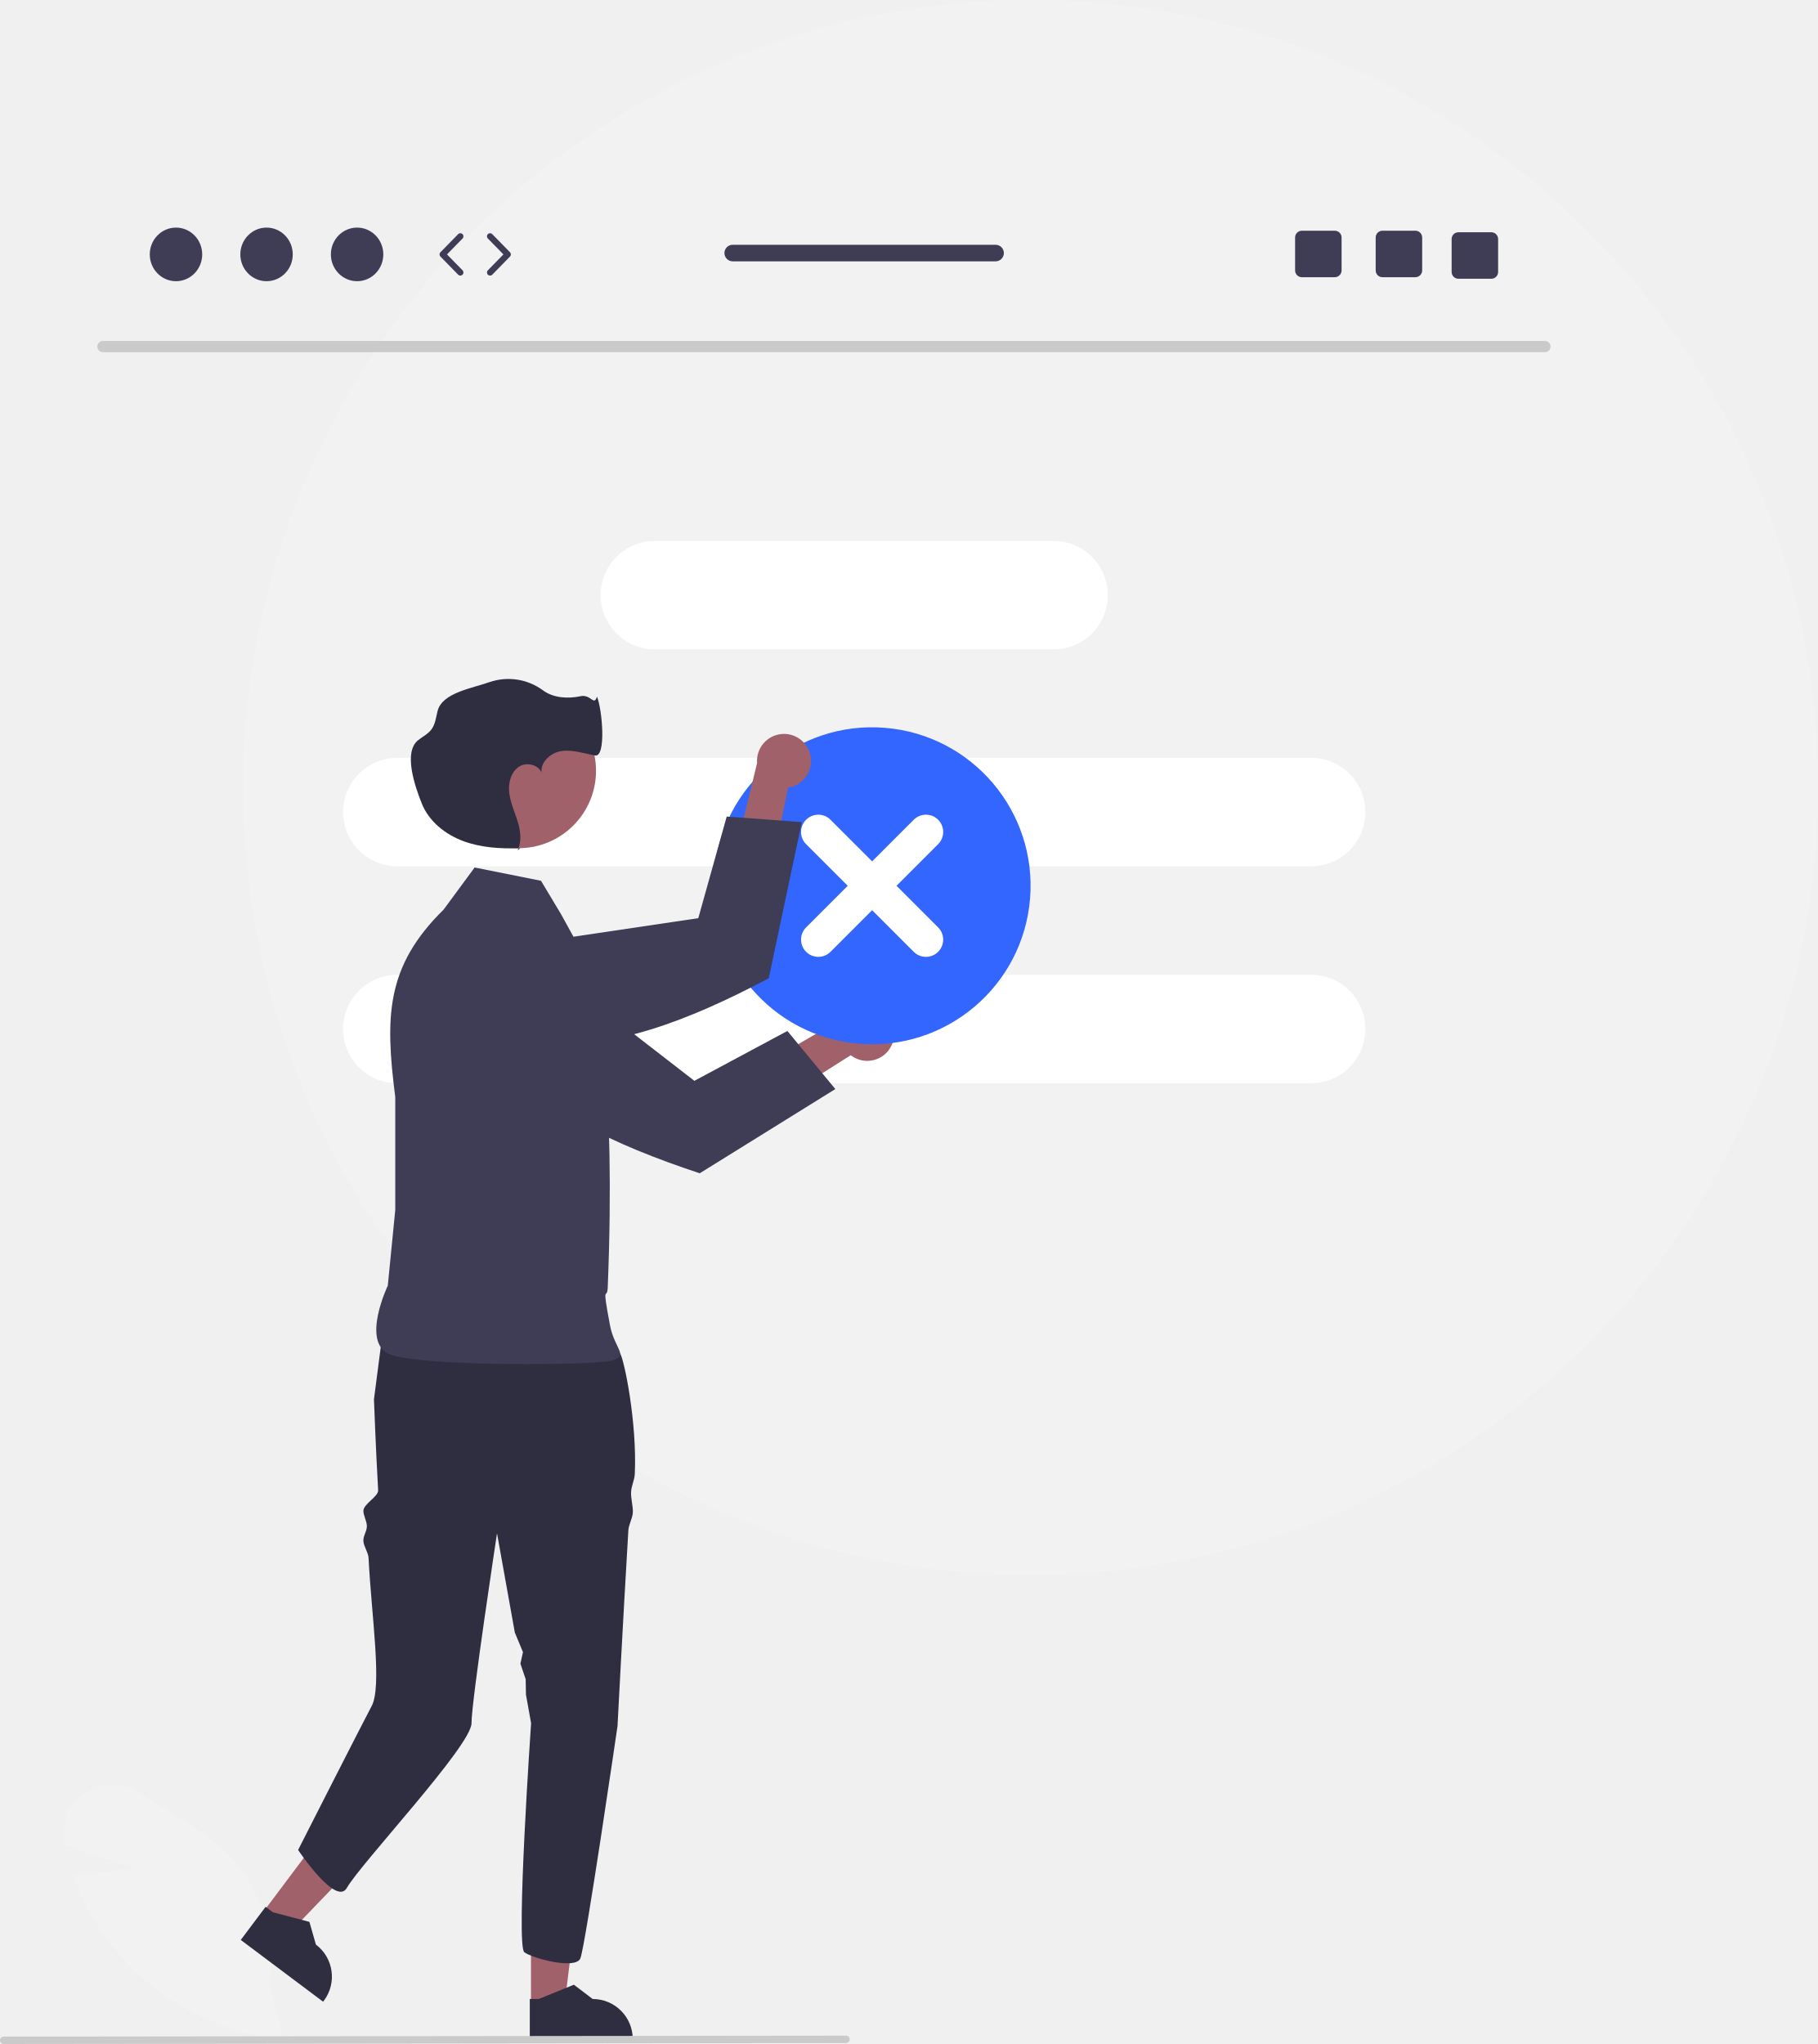
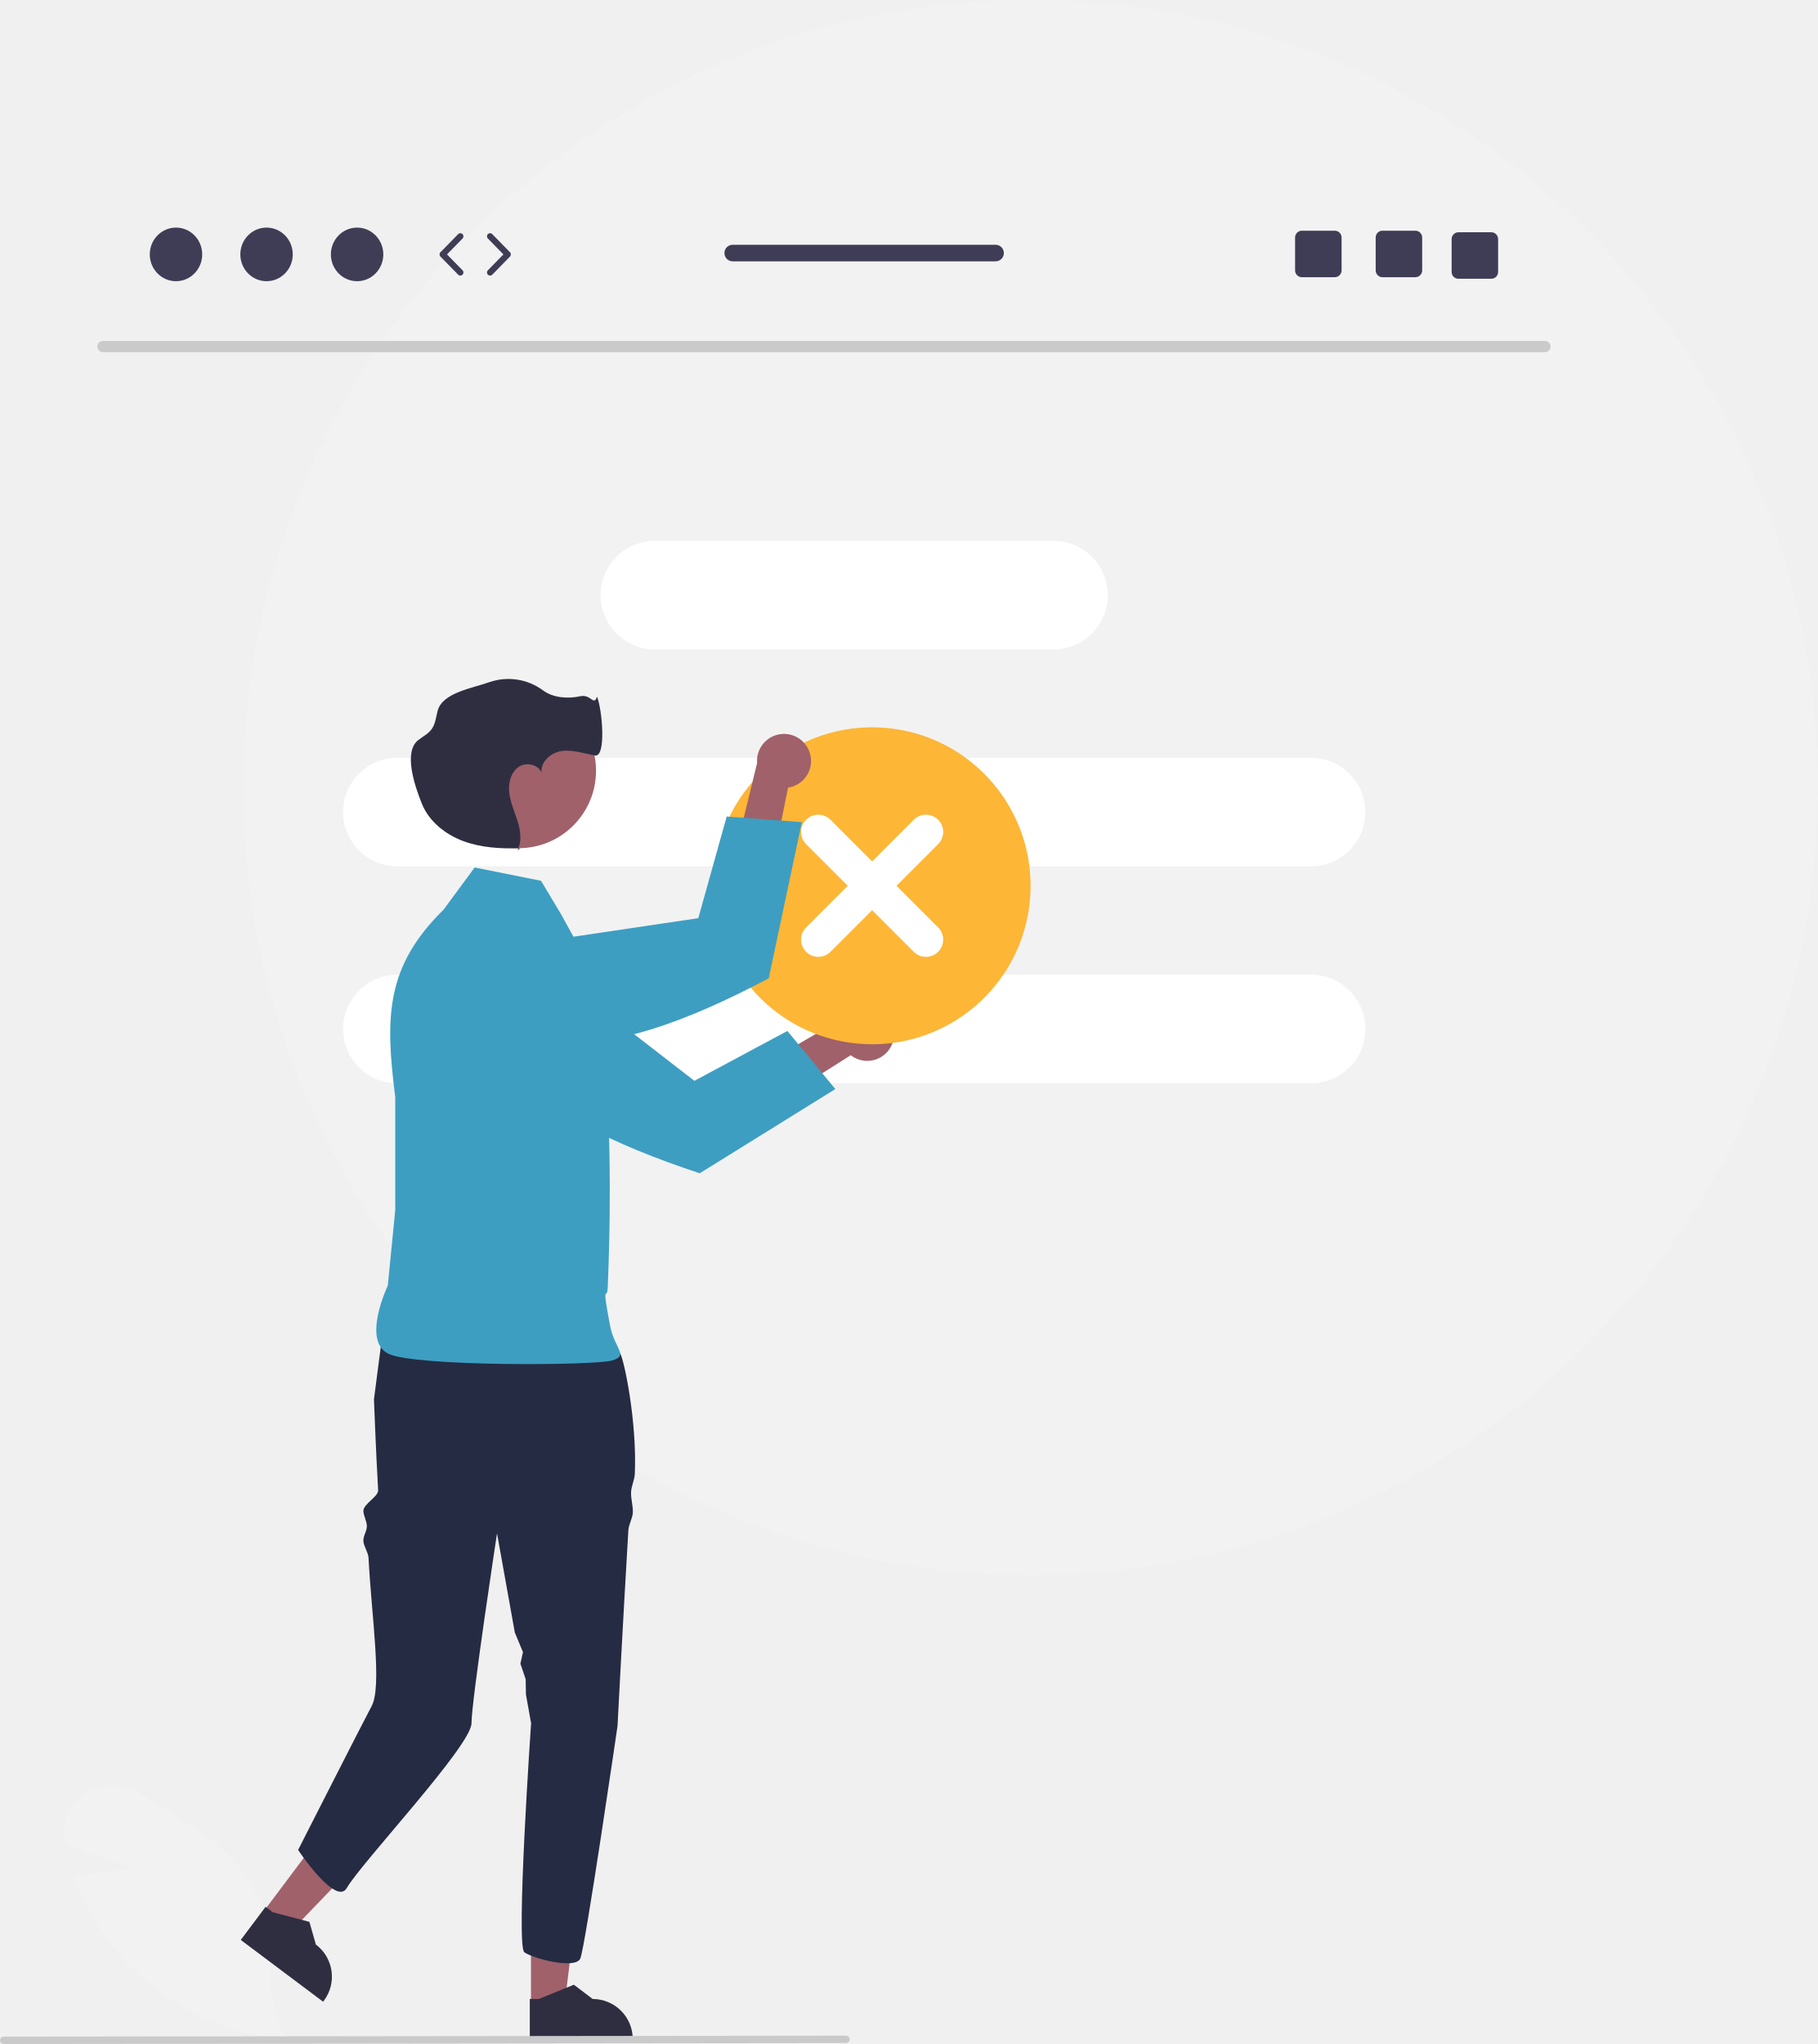
<svg xmlns="http://www.w3.org/2000/svg" width="586.479" height="659.298" viewBox="0 0 586.479 659.298">
  <circle cx="332.479" cy="254" r="254" fill="#f2f2f2" />
  <path d="M498.464,113.588H33.171c-.998-.021-1.789-.847-1.768-1.845,.021-.968,.8-1.747,1.768-1.768H498.464c.998,.021,1.789,.847,1.768,1.845-.021,.968-.8,1.747-1.768,1.768Z" fill="#cacaca" />
  <rect x="193.774" y="174.473" width="163.611" height="34.986" rx="17.493" ry="17.493" fill="#fff" />
  <path d="M128.175,244.445H422.985c9.661,0,17.493,7.832,17.493,17.493h0c0,9.661-7.832,17.493-17.493,17.493H128.175c-9.661,0-17.493-7.832-17.493-17.493h0c0-9.661,7.832-17.493,17.493-17.493Z" fill="#fff" />
  <path d="M128.175,314.418H422.985c9.661,0,17.493,7.832,17.493,17.493h0c0,9.661-7.832,17.493-17.493,17.493H128.175c-9.661,0-17.493-7.832-17.493-17.493h0c0-9.661,7.832-17.493,17.493-17.493Z" fill="#fff" />
  <path d="M91.641,657.759l-.694-.068c-23.541-2.429-44.821-15.089-58.188-34.618-3.661-5.442-6.623-11.323-8.815-17.504l-.211-.59,.624-.05c7.447-.599,15.097-1.863,18.496-2.464l-21.915-7.425-.136-.65c-1.299-6.104,1.246-12.385,6.428-15.862,5.196-3.644,12.087-3.761,17.404-.294,2.386,1.524,4.882,3.033,7.295,4.494,8.293,5.016,16.869,10.203,23.298,17.301,9.75,10.978,14.023,25.77,11.63,40.256l4.783,17.476Z" fill="#f2f2f2" />
  <polygon points="171.3 646.861 182.1 646.86 187.239 605.198 171.297 605.199 171.3 646.861" fill="#a0616a" />
  <path d="M170.919,658.128l33.214-.001v-.42c-0-7.14-5.788-12.927-12.928-12.928h-.001l-6.067-4.603-11.32,4.603-2.899,0,.001,13.348Z" fill="#2f2e41" />
  <polygon points="84.741 616.945 93.38 623.426 122.493 593.185 109.741 583.619 84.741 616.945" fill="#a0616a" />
  <path d="M77.674,625.73l26.569,19.932,.252-.336c4.284-5.711,3.128-13.814-2.583-18.099l-.001-0-2.091-7.323-11.817-3.111-2.319-1.74-8.01,10.678Z" fill="#2f2e41" />
-   <path d="M120.645,451.353s.596,16.264,1.348,29.307c.123,2.139-4.888,4.463-4.758,6.79,.086,1.544,1.028,3.045,1.116,4.655,.092,1.699-1.208,3.203-1.116,4.96,.091,1.717,1.574,3.685,1.664,5.442,.963,18.909,4.455,41.546,.958,47.874-1.723,3.119-23.685,46.324-23.685,46.324,0,0,12.237,18.355,15.733,12.237,4.618-8.081,40.206-45.887,40.206-53.107,0-7.211,8.233-61.253,8.233-61.253l5.741,31.982,2.632,6.337-.827,3.72,1.701,5.02,.092,4.968,1.656,9.226s-4.982,71.882-2.176,73.883c2.814,2.01,16.441,5.62,18.049,2.01,1.6-3.61,12.011-75.019,12.011-75.019,0,0,1.678-32.724,3.496-63.141,.105-1.766,1.346-3.898,1.442-5.638,.114-2.019-.673-4.641-.568-6.599,.114-2.246,1.11-3.828,1.206-5.979,.743-16.616-3.428-36.849-4.756-38.842-4.012-6.013-7.622-10.821-7.622-10.821,0,0-54.036-17.754-68.475,.286l-3.302,25.376Z" fill="#2f2e41" />
-   <path d="M174.538,284.104l-21.421-4.284-9.996,13.567h0c-18.653,18.341-18.934,34.528-15.604,60.474v36.416l-2.41,24.412s-8.532,17.845,.268,22,66.599,3.801,72.117,2.142,.735-3.695-.714-11.425c-2.722-14.519-.901-7.516-.714-12.138,2.686-66.314-3.57-93.538-4.205-100.694l-10.894-19.759-6.426-10.71Z" fill="#3f3d56" />
+   <path d="M120.645,451.353s.596,16.264,1.348,29.307c.123,2.139-4.888,4.463-4.758,6.79,.086,1.544,1.028,3.045,1.116,4.655,.092,1.699-1.208,3.203-1.116,4.96,.091,1.717,1.574,3.685,1.664,5.442,.963,18.909,4.455,41.546,.958,47.874-1.723,3.119-23.685,46.324-23.685,46.324,0,0,12.237,18.355,15.733,12.237,4.618-8.081,40.206-45.887,40.206-53.107,0-7.211,8.233-61.253,8.233-61.253l5.741,31.982,2.632,6.337-.827,3.72,1.701,5.02,.092,4.968,1.656,9.226s-4.982,71.882-2.176,73.883c2.814,2.01,16.441,5.62,18.049,2.01,1.6-3.61,12.011-75.019,12.011-75.019,0,0,1.678-32.724,3.496-63.141,.105-1.766,1.346-3.898,1.442-5.638,.114-2.019-.673-4.641-.568-6.599,.114-2.246,1.11-3.828,1.206-5.979,.743-16.616-3.428-36.849-4.756-38.842-4.012-6.013-7.622-10.821-7.622-10.821,0,0-54.036-17.754-68.475,.286l-3.302,25.376Z" fill="#2f2e41" style="&#10;    fill: #252B42;&#10;" />
+   <path d="M174.538,284.104l-21.421-4.284-9.996,13.567h0c-18.653,18.341-18.934,34.528-15.604,60.474v36.416l-2.41,24.412s-8.532,17.845,.268,22,66.599,3.801,72.117,2.142,.735-3.695-.714-11.425c-2.722-14.519-.901-7.516-.714-12.138,2.686-66.314-3.57-93.538-4.205-100.694l-10.894-19.759-6.426-10.71Z" fill="#3f3d56" style="&#10;    fill: #3D9EC2;&#10;" />
  <path d="M287.439,337.571c-2.232,4.23-7.471,5.849-11.701,3.617-.451-.238-.88-.515-1.282-.829l-46.26,29.373,.133-15.992,44.938-26.078c3.201-3.589,8.705-3.903,12.294-.702,3.003,2.678,3.78,7.066,1.878,10.612Z" fill="#a0616a" />
-   <path d="M157.625,302.624l-5.267-.558c-4.866-.505-9.641,1.579-12.579,5.491-1.125,1.483-1.934,3.183-2.375,4.992l-.003,.014c-1.321,5.445,.751,11.152,5.258,14.481l18.19,13.411c12.765,17.249,36.757,28.693,64.898,37.99l43.743-27.167-15.472-18.738-30.003,16.08-44.598-34.524-.026-.021-16.974-10.936-4.792-.515Z" fill="#3f3d56" />
+   <path d="M157.625,302.624l-5.267-.558c-4.866-.505-9.641,1.579-12.579,5.491-1.125,1.483-1.934,3.183-2.375,4.992l-.003,.014c-1.321,5.445,.751,11.152,5.258,14.481l18.19,13.411c12.765,17.249,36.757,28.693,64.898,37.99l43.743-27.167-15.472-18.738-30.003,16.08-44.598-34.524-.026-.021-16.974-10.936-4.792-.515Z" fill="#3f3d56" style="&#10;    fill: #3D9EC2;&#10;" />
  <circle cx="167.3" cy="248.605" r="24.98" fill="#a0616a" />
  <path d="M167.877,273.59c-.201,.007-.403,.011-.605,.017-.086,.224-.179,.446-.287,.664l.892-.68Z" fill="#2f2e41" />
  <path d="M174.732,249.298c.039,.246,.099,.488,.179,.724-.033-.247-.093-.49-.179-.724Z" fill="#2f2e41" />
  <path d="M192.599,224.694c-1.028,3.193-1.946-.857-5.328-.129-4.069,.876-8.804,.575-12.136-1.919-4.965-3.643-11.399-4.623-17.223-2.625-5.702,2.017-15.253,3.439-16.739,9.302-.516,2.038-.722,4.249-1.973,5.938-1.094,1.477-2.822,2.319-4.266,3.455-4.877,3.837-1.15,14.74,1.159,20.5,2.308,5.761,7.604,9.957,13.425,12.107,5.633,2.08,11.746,2.447,17.755,2.283,1.045-2.711,.594-5.841-.269-8.651-.934-3.042-2.316-5.978-2.706-9.136s.466-6.745,3.114-8.51c2.434-1.622,6.395-.634,7.321,1.988-.54-3.278,2.781-6.451,6.205-7.009,3.677-.599,7.353,.728,11.019,1.389s2.365-14.773,.642-18.984Z" fill="#2f2e41" />
-   <circle cx="281.358" cy="285.711" r="51.12" transform="translate(-26.58509 542.5448) rotate(-85.26884)" fill="#3366ff" />
+   <circle cx="281.358" cy="285.711" r="51.12" transform="translate(-26.58509 542.5448) rotate(-85.26884)" fill="#3366ff" style="&#10;    fill: #FDB636;&#10;" />
  <path d="M294.787,264.411l-13.428,13.428-13.428-13.428c-2.174-2.174-5.698-2.174-7.872,0s-2.174,5.698,0,7.872l13.428,13.428-13.428,13.428c-2.172,2.176-2.168,5.7,.007,7.872,2.173,2.169,5.692,2.169,7.864-0l13.428-13.428,13.428,13.428c2.176,2.172,5.7,2.168,7.872-.007,2.169-2.173,2.169-5.691,0-7.864l-13.428-13.428,13.428-13.428c2.174-2.174,2.174-5.698,0-7.872s-5.698-2.174-7.872,0h0Z" fill="#fff" />
  <path d="M261.214,242.744c1.507,4.539-.952,9.441-5.491,10.948-.484,.161-.981,.278-1.486,.351l-10.831,53.717-11.448-11.168,12.293-50.482c-.374-4.794,3.21-8.984,8.005-9.358,4.012-.313,7.715,2.164,8.958,5.991Z" fill="#a0616a" />
-   <path d="M146.125,312.225l-4.049,3.414c-3.733,3.162-5.535,8.05-4.746,12.879,.291,1.839,.958,3.599,1.958,5.169l.008,.012c3.015,4.723,8.567,7.179,14.09,6.231l22.271-3.842c21.285,2.73,46.152-6.66,72.343-20.531l10.68-50.373-24.233-1.808-9.168,32.783-55.788,8.281-.033,.004-19.643,4.678-3.689,3.101Z" fill="#3f3d56" />
+   <path d="M146.125,312.225l-4.049,3.414c-3.733,3.162-5.535,8.05-4.746,12.879,.291,1.839,.958,3.599,1.958,5.169l.008,.012c3.015,4.723,8.567,7.179,14.09,6.231l22.271-3.842c21.285,2.73,46.152-6.66,72.343-20.531l10.68-50.373-24.233-1.808-9.168,32.783-55.788,8.281-.033,.004-19.643,4.678-3.689,3.101Z" fill="#3f3d56" style="&#10;    fill: #3D9EC2;&#10;" />
  <path d="M272.937,658.99l-271.75,.307c-.658-.002-1.189-.537-1.187-1.195,.002-.655,.532-1.185,1.187-1.187l271.75-.307c.658,.002,1.189,.537,1.187,1.195-.002,.655-.532,1.185-1.187,1.187Z" fill="#cacaca" />
  <g>
    <ellipse cx="56.777" cy="82.058" rx="8.457" ry="8.645" fill="#3f3d56" />
    <ellipse cx="85.991" cy="82.058" rx="8.457" ry="8.645" fill="#3f3d56" />
    <ellipse cx="115.204" cy="82.058" rx="8.457" ry="8.645" fill="#3f3d56" />
    <path d="M148.516,88.891c-.26,0-.519-.101-.715-.301l-5.706-5.833c-.38-.389-.38-1.01,0-1.398l5.706-5.833c.387-.395,1.021-.401,1.414-.016,.395,.386,.402,1.02,.016,1.414l-5.022,5.133,5.022,5.134c.386,.395,.379,1.028-.016,1.414-.194,.19-.447,.285-.699,.285Z" fill="#3f3d56" />
    <path d="M158.104,88.891c-.252,0-.505-.095-.699-.285-.395-.386-.402-1.019-.016-1.414l5.021-5.134-5.021-5.133c-.386-.395-.379-1.028,.016-1.414,.394-.387,1.028-.379,1.414,.016l5.706,5.833c.38,.389,.38,1.01,0,1.398l-5.706,5.833c-.196,.2-.455,.301-.715,.301Z" fill="#3f3d56" />
    <path d="M456.614,74.414h-10.61c-1.21,0-2.19,.98-2.19,2.19v10.62c0,1.21,.98,2.19,2.19,2.19h10.61c1.21,0,2.2-.98,2.2-2.19v-10.62c0-1.21-.99-2.19-2.2-2.19Z" fill="#3f3d56" />
    <path d="M430.614,74.414h-10.61c-1.21,0-2.19,.98-2.19,2.19v10.62c0,1.21,.98,2.19,2.19,2.19h10.61c1.21,0,2.2-.98,2.2-2.19v-10.62c0-1.21-.99-2.19-2.2-2.19Z" fill="#3f3d56" />
    <path d="M481.114,74.914h-10.61c-1.21,0-2.19,.98-2.19,2.19v10.62c0,1.21,.98,2.19,2.19,2.19h10.61c1.21,0,2.2-.98,2.2-2.19v-10.62c0-1.21-.99-2.19-2.2-2.19Z" fill="#3f3d56" />
    <path d="M321.192,78.954h-84.81c-1.48,0-2.67,1.2-2.67,2.67s1.19,2.67,2.67,2.67h84.81c1.47,0,2.67-1.2,2.67-2.67s-1.2-2.67-2.67-2.67Z" fill="#3f3d56" />
  </g>
</svg>
